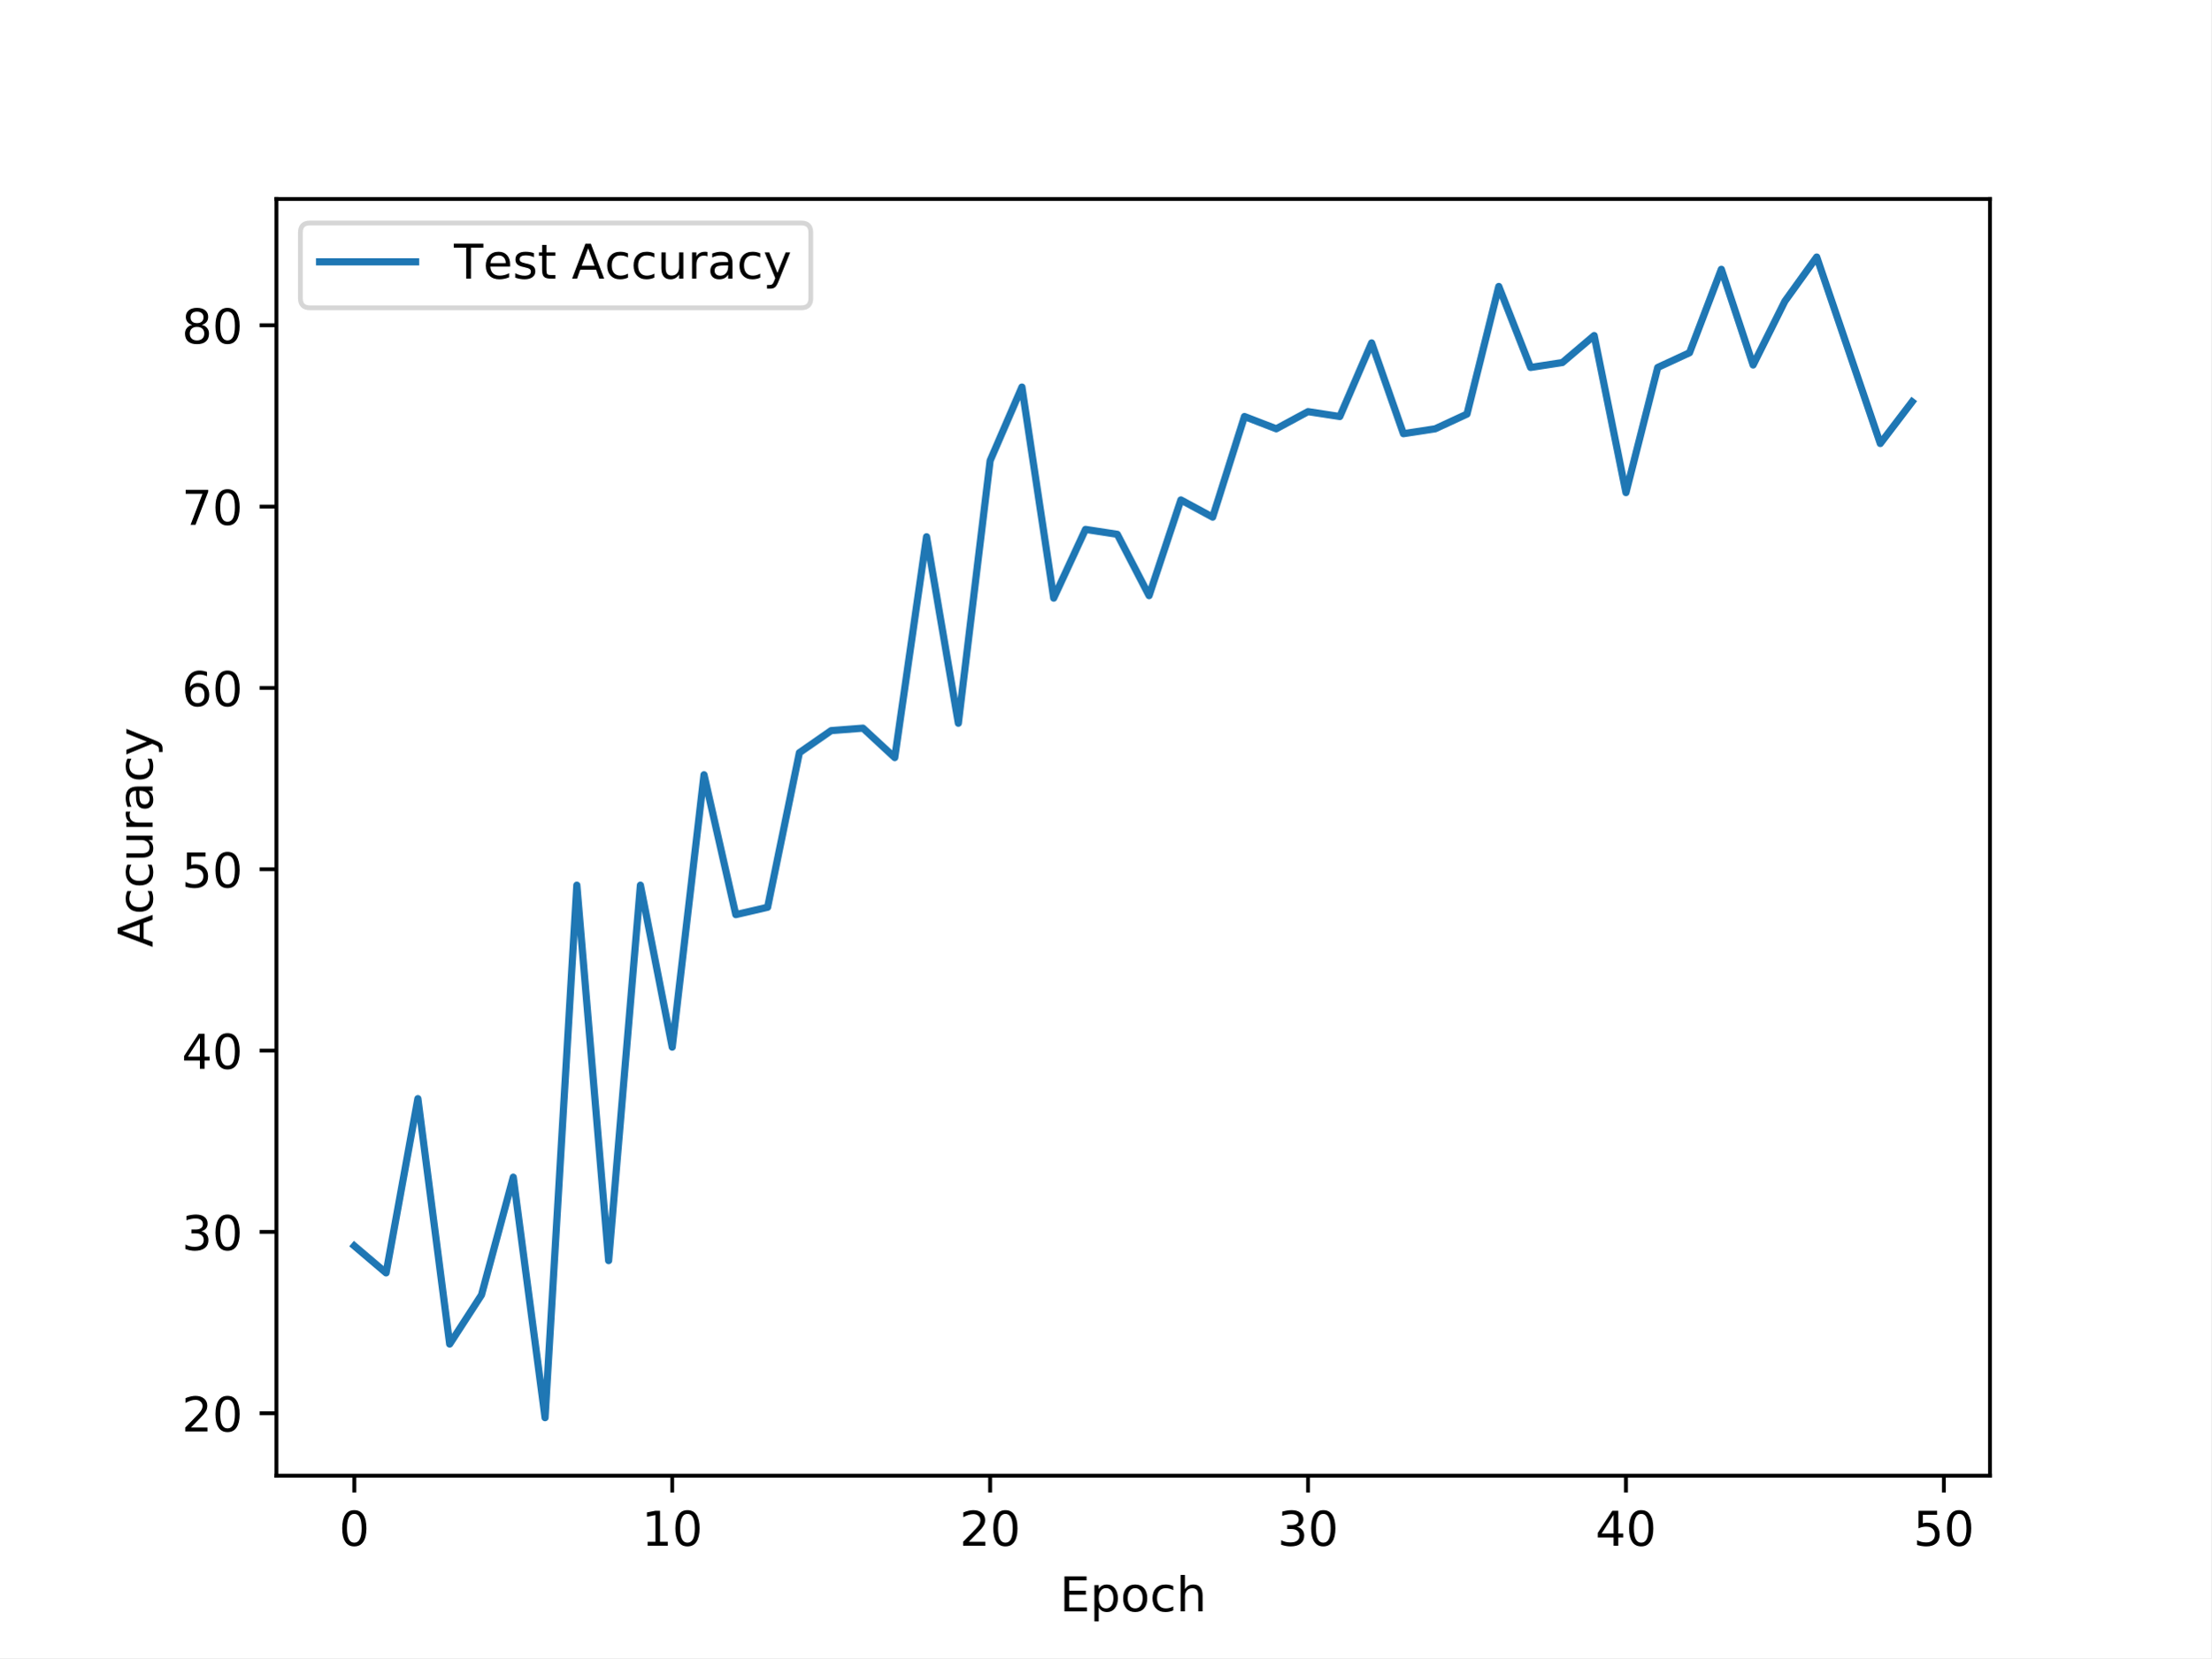
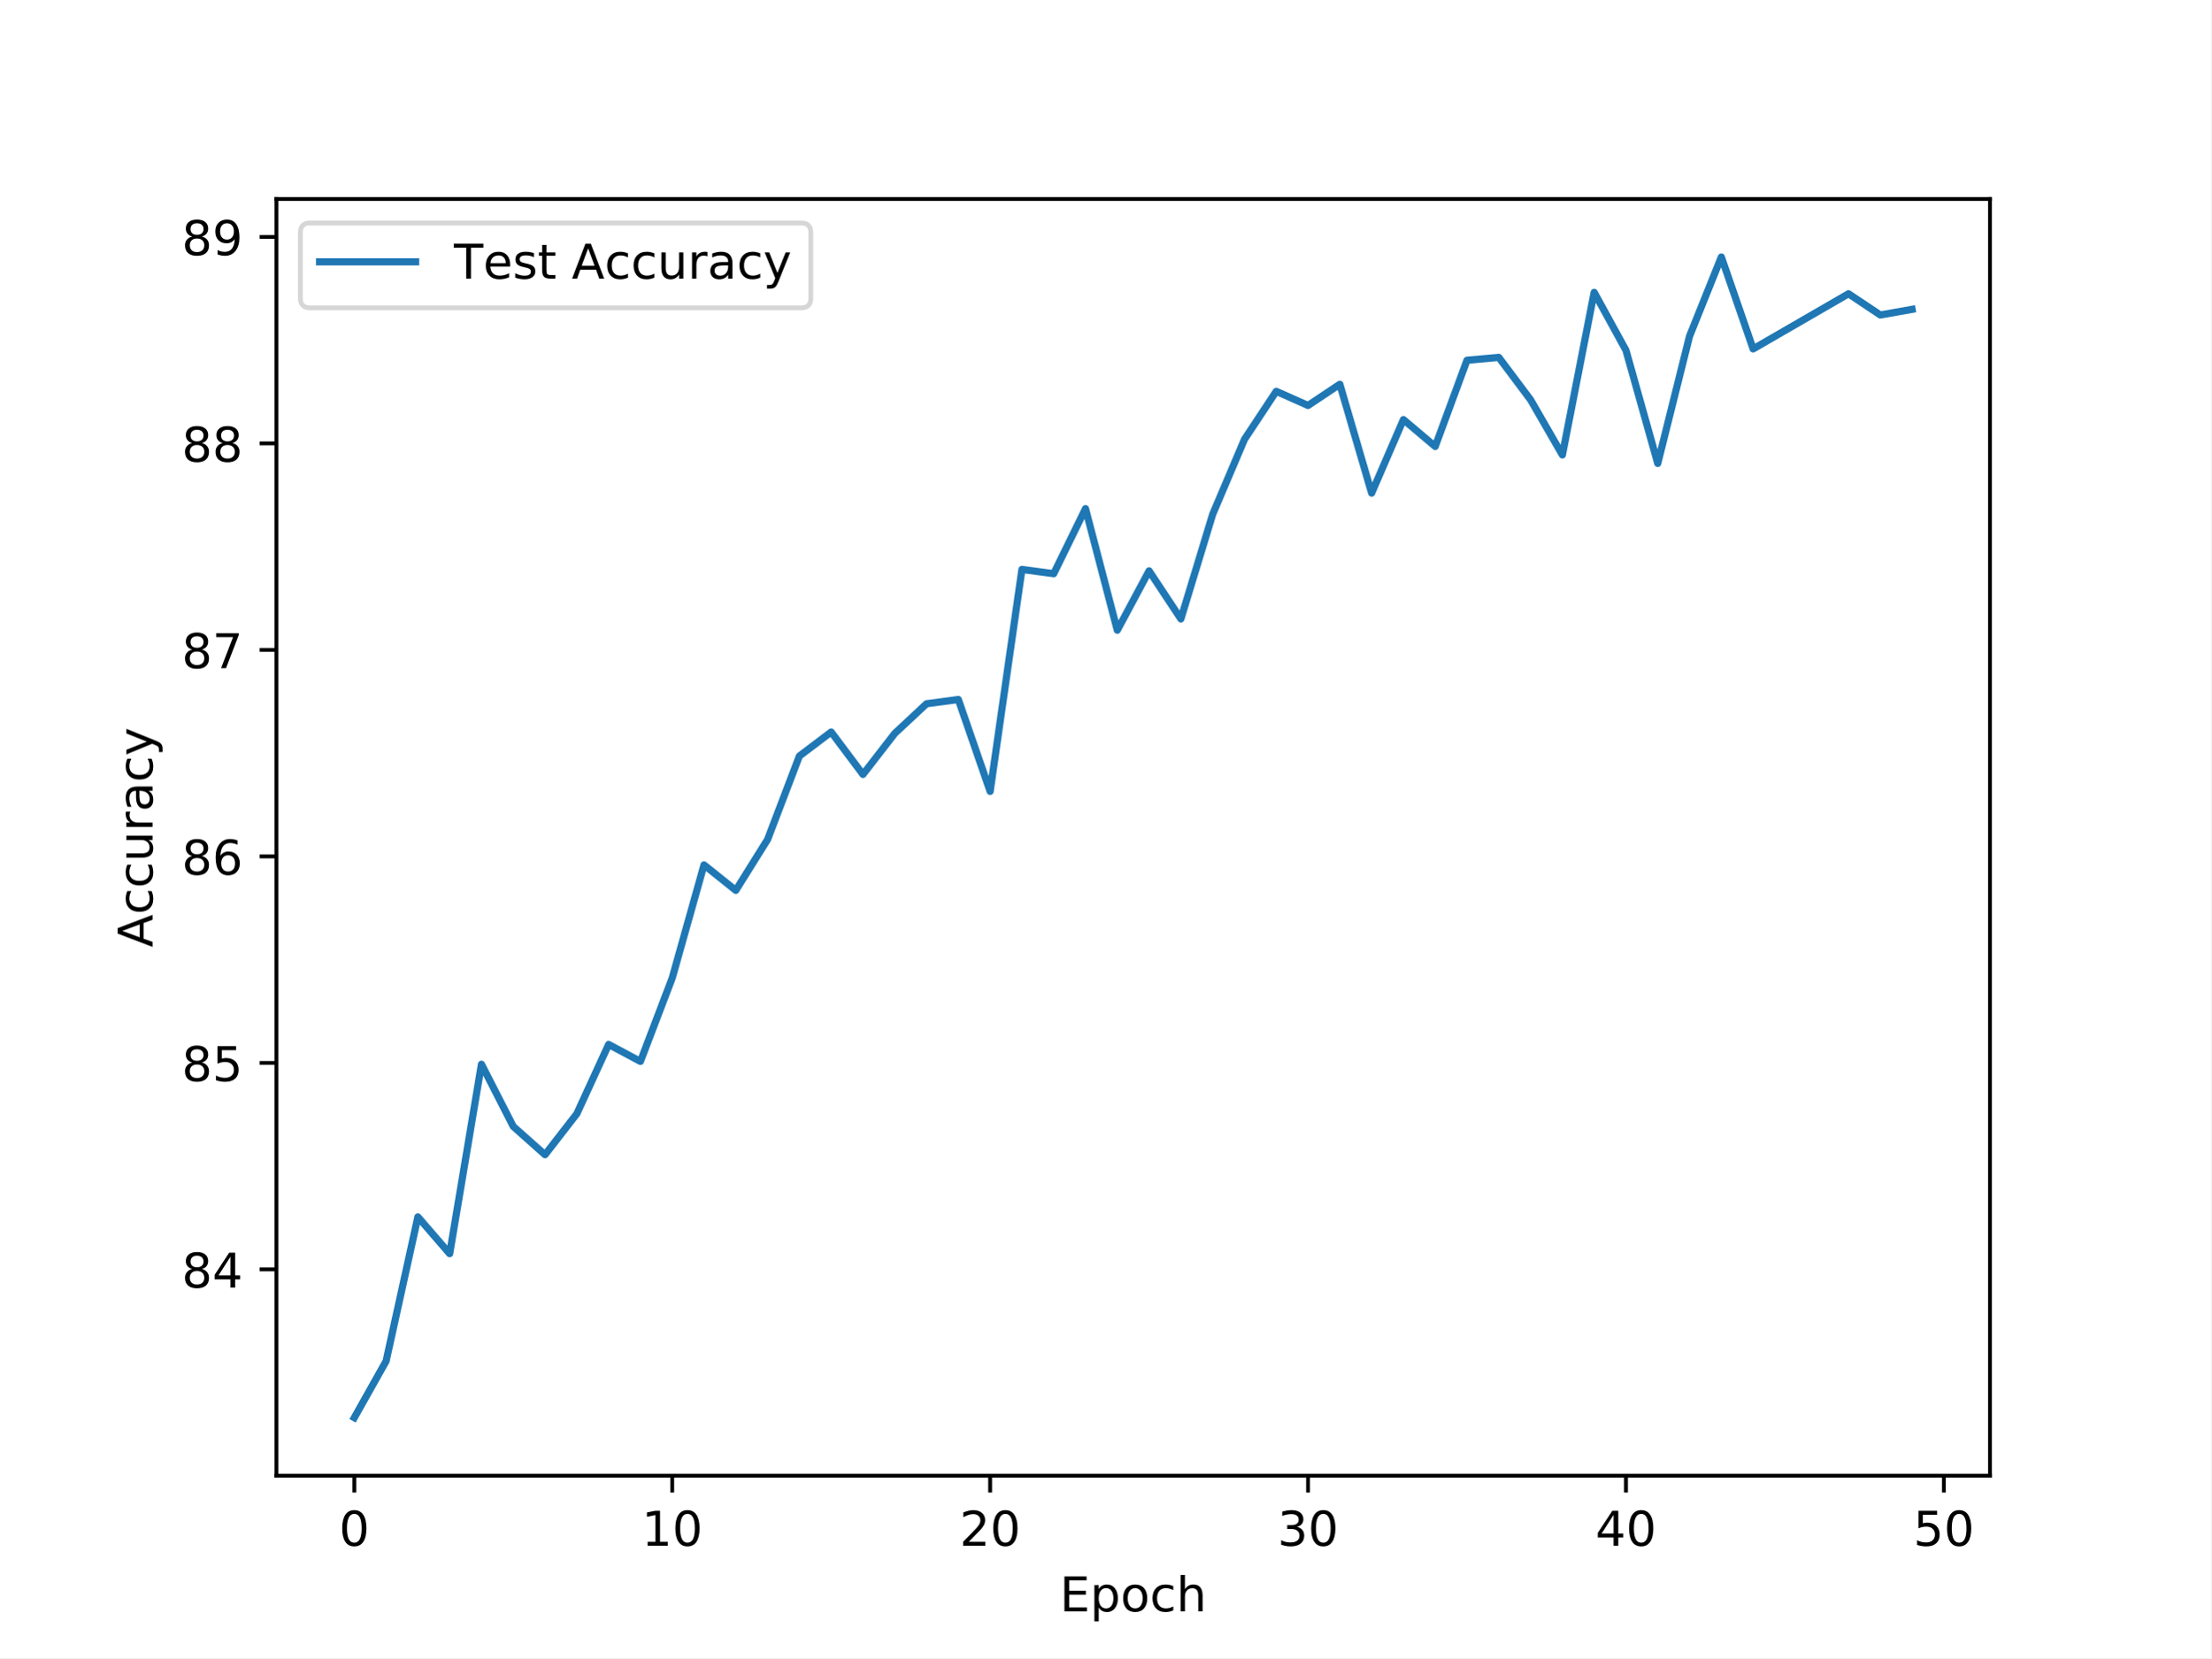
<svg xmlns="http://www.w3.org/2000/svg" xmlns:xlink="http://www.w3.org/1999/xlink" height="345.6pt" version="1.1" viewBox="0 0 460.8 345.6" width="460.8pt">
  <defs>
    <style type="text/css">
*{stroke-linecap:butt;stroke-linejoin:round;}
  </style>
  </defs>
  <g id="figure_1">
    <g id="patch_1">
      <path d="M 0 345.6  L 460.8 345.6  L 460.8 0  L 0 0  z " style="fill:#ffffff;" />
    </g>
    <g id="axes_1">
      <g id="patch_2">
        <path d="M 57.6 307.584  L 414.72 307.584  L 414.72 41.472  L 57.6 41.472  z " style="fill:#ffffff;" />
      </g>
      <g id="matplotlib.axis_1">
        <g id="xtick_1">
          <g id="line2d_1">
            <defs>
-               <path d="M 0 0  L 0 3.5  " id="ma1ffab2759" style="stroke:#000000;stroke-width:0.8;" />
-             </defs>
-             <g>
-               <use style="stroke:#000000;stroke-width:0.8;" x="73.833" xlink:href="#ma1ffab2759" y="307.584" />
+               <path d="M 0 0  L 0 3.5  " id="mb6ddabdad6" style="stroke:#000000;stroke-width:0.8;" />
+             </defs>
+             <g>
+               <use style="stroke:#000000;stroke-width:0.8;" x="73.833" xlink:href="#mb6ddabdad6" y="307.584" />
            </g>
          </g>
          <g id="text_1">
            <defs>
              <path d="M 31.781 66.406  Q 24.172 66.406 20.328 58.906  Q 16.5 51.422 16.5 36.375  Q 16.5 21.391 20.328 13.891  Q 24.172 6.391 31.781 6.391  Q 39.453 6.391 43.281 13.891  Q 47.125 21.391 47.125 36.375  Q 47.125 51.422 43.281 58.906  Q 39.453 66.406 31.781 66.406  z M 31.781 74.219  Q 44.047 74.219 50.516 64.516  Q 56.984 54.828 56.984 36.375  Q 56.984 17.969 50.516 8.266  Q 44.047 -1.422 31.781 -1.422  Q 19.531 -1.422 13.062 8.266  Q 6.594 17.969 6.594 36.375  Q 6.594 54.828 13.062 64.516  Q 19.531 74.219 31.781 74.219  z " id="DejaVuSans-48" />
            </defs>
            <g transform="translate(70.65148 322.1824)scale(0.1 -0.1)">
              <use xlink:href="#DejaVuSans-48" />
            </g>
          </g>
        </g>
        <g id="xtick_2">
          <g id="line2d_2">
            <g>
-               <use style="stroke:#000000;stroke-width:0.8;" x="140.089" xlink:href="#ma1ffab2759" y="307.584" />
+               <use style="stroke:#000000;stroke-width:0.8;" x="140.089" xlink:href="#mb6ddabdad6" y="307.584" />
            </g>
          </g>
          <g id="text_2">
            <defs>
              <path d="M 12.406 8.297  L 28.516 8.297  L 28.516 63.922  L 10.984 60.406  L 10.984 69.391  L 28.422 72.906  L 38.281 72.906  L 38.281 8.297  L 54.391 8.297  L 54.391 0  L 12.406 0  z " id="DejaVuSans-49" />
            </defs>
            <g transform="translate(133.7263 322.1824)scale(0.1 -0.1)">
              <use xlink:href="#DejaVuSans-49" />
              <use x="63.623" xlink:href="#DejaVuSans-48" />
            </g>
          </g>
        </g>
        <g id="xtick_3">
          <g id="line2d_3">
            <g>
-               <use style="stroke:#000000;stroke-width:0.8;" x="206.345" xlink:href="#ma1ffab2759" y="307.584" />
+               <use style="stroke:#000000;stroke-width:0.8;" x="206.345" xlink:href="#mb6ddabdad6" y="307.584" />
            </g>
          </g>
          <g id="text_3">
            <defs>
              <path d="M 19.188 8.297  L 53.609 8.297  L 53.609 0  L 7.328 0  L 7.328 8.297  Q 12.938 14.109 22.625 23.891  Q 32.328 33.688 34.812 36.531  Q 39.547 41.844 41.422 45.531  Q 43.312 49.219 43.312 52.781  Q 43.312 58.594 39.234 62.25  Q 35.156 65.922 28.609 65.922  Q 23.969 65.922 18.812 64.312  Q 13.672 62.703 7.812 59.422  L 7.812 69.391  Q 13.766 71.781 18.938 73  Q 24.125 74.219 28.422 74.219  Q 39.75 74.219 46.484 68.547  Q 53.219 62.891 53.219 53.422  Q 53.219 48.922 51.531 44.891  Q 49.859 40.875 45.406 35.406  Q 44.188 33.984 37.641 27.219  Q 31.109 20.453 19.188 8.297  z " id="DejaVuSans-50" />
            </defs>
            <g transform="translate(199.9823 322.1824)scale(0.1 -0.1)">
              <use xlink:href="#DejaVuSans-50" />
              <use x="63.623" xlink:href="#DejaVuSans-48" />
            </g>
          </g>
        </g>
        <g id="xtick_4">
          <g id="line2d_4">
            <g>
-               <use style="stroke:#000000;stroke-width:0.8;" x="272.601" xlink:href="#ma1ffab2759" y="307.584" />
+               <use style="stroke:#000000;stroke-width:0.8;" x="272.601" xlink:href="#mb6ddabdad6" y="307.584" />
            </g>
          </g>
          <g id="text_4">
            <defs>
              <path d="M 40.578 39.312  Q 47.656 37.797 51.625 33  Q 55.609 28.219 55.609 21.188  Q 55.609 10.406 48.188 4.484  Q 40.766 -1.422 27.094 -1.422  Q 22.516 -1.422 17.656 -0.516  Q 12.797 0.391 7.625 2.203  L 7.625 11.719  Q 11.719 9.328 16.594 8.109  Q 21.484 6.891 26.812 6.891  Q 36.078 6.891 40.938 10.547  Q 45.797 14.203 45.797 21.188  Q 45.797 27.641 41.281 31.266  Q 36.766 34.906 28.719 34.906  L 20.219 34.906  L 20.219 43.016  L 29.109 43.016  Q 36.375 43.016 40.234 45.922  Q 44.094 48.828 44.094 54.297  Q 44.094 59.906 40.109 62.906  Q 36.141 65.922 28.719 65.922  Q 24.656 65.922 20.016 65.031  Q 15.375 64.156 9.812 62.312  L 9.812 71.094  Q 15.438 72.656 20.344 73.438  Q 25.25 74.219 29.594 74.219  Q 40.828 74.219 47.359 69.109  Q 53.906 64.016 53.906 55.328  Q 53.906 49.266 50.438 45.094  Q 46.969 40.922 40.578 39.312  z " id="DejaVuSans-51" />
            </defs>
            <g transform="translate(266.2383 322.1824)scale(0.1 -0.1)">
              <use xlink:href="#DejaVuSans-51" />
              <use x="63.623" xlink:href="#DejaVuSans-48" />
            </g>
          </g>
        </g>
        <g id="xtick_5">
          <g id="line2d_5">
            <g>
-               <use style="stroke:#000000;stroke-width:0.8;" x="338.857" xlink:href="#ma1ffab2759" y="307.584" />
+               <use style="stroke:#000000;stroke-width:0.8;" x="338.857" xlink:href="#mb6ddabdad6" y="307.584" />
            </g>
          </g>
          <g id="text_5">
            <defs>
              <path d="M 37.797 64.312  L 12.891 25.391  L 37.797 25.391  z M 35.203 72.906  L 47.609 72.906  L 47.609 25.391  L 58.016 25.391  L 58.016 17.188  L 47.609 17.188  L 47.609 0  L 37.797 0  L 37.797 17.188  L 4.891 17.188  L 4.891 26.703  z " id="DejaVuSans-52" />
            </defs>
            <g transform="translate(332.4943 322.1824)scale(0.1 -0.1)">
              <use xlink:href="#DejaVuSans-52" />
              <use x="63.623" xlink:href="#DejaVuSans-48" />
            </g>
          </g>
        </g>
        <g id="xtick_6">
          <g id="line2d_6">
            <g>
-               <use style="stroke:#000000;stroke-width:0.8;" x="405.113" xlink:href="#ma1ffab2759" y="307.584" />
+               <use style="stroke:#000000;stroke-width:0.8;" x="405.113" xlink:href="#mb6ddabdad6" y="307.584" />
            </g>
          </g>
          <g id="text_6">
            <defs>
              <path d="M 10.797 72.906  L 49.516 72.906  L 49.516 64.594  L 19.828 64.594  L 19.828 46.734  Q 21.969 47.469 24.109 47.828  Q 26.266 48.188 28.422 48.188  Q 40.625 48.188 47.75 41.5  Q 54.891 34.812 54.891 23.391  Q 54.891 11.625 47.562 5.094  Q 40.234 -1.422 26.906 -1.422  Q 22.312 -1.422 17.547 -0.641  Q 12.797 0.141 7.719 1.703  L 7.719 11.625  Q 12.109 9.234 16.797 8.062  Q 21.484 6.891 26.703 6.891  Q 35.156 6.891 40.078 11.328  Q 45.016 15.766 45.016 23.391  Q 45.016 31 40.078 35.438  Q 35.156 39.891 26.703 39.891  Q 22.75 39.891 18.812 39.016  Q 14.891 38.141 10.797 36.281  z " id="DejaVuSans-53" />
            </defs>
            <g transform="translate(398.7504 322.1824)scale(0.1 -0.1)">
              <use xlink:href="#DejaVuSans-53" />
              <use x="63.623" xlink:href="#DejaVuSans-48" />
            </g>
          </g>
        </g>
        <g id="text_7">
          <defs>
            <path d="M 9.812 72.906  L 55.906 72.906  L 55.906 64.594  L 19.672 64.594  L 19.672 43.016  L 54.391 43.016  L 54.391 34.719  L 19.672 34.719  L 19.672 8.297  L 56.781 8.297  L 56.781 0  L 9.812 0  z " id="DejaVuSans-69" />
            <path d="M 18.109 8.203  L 18.109 -20.797  L 9.078 -20.797  L 9.078 54.688  L 18.109 54.688  L 18.109 46.391  Q 20.953 51.266 25.266 53.625  Q 29.594 56 35.594 56  Q 45.562 56 51.781 48.094  Q 58.016 40.188 58.016 27.297  Q 58.016 14.406 51.781 6.484  Q 45.562 -1.422 35.594 -1.422  Q 29.594 -1.422 25.266 0.953  Q 20.953 3.328 18.109 8.203  z M 48.688 27.297  Q 48.688 37.203 44.609 42.844  Q 40.531 48.484 33.406 48.484  Q 26.266 48.484 22.188 42.844  Q 18.109 37.203 18.109 27.297  Q 18.109 17.391 22.188 11.75  Q 26.266 6.109 33.406 6.109  Q 40.531 6.109 44.609 11.75  Q 48.688 17.391 48.688 27.297  z " id="DejaVuSans-112" />
            <path d="M 30.609 48.391  Q 23.391 48.391 19.188 42.75  Q 14.984 37.109 14.984 27.297  Q 14.984 17.484 19.156 11.844  Q 23.344 6.203 30.609 6.203  Q 37.797 6.203 41.984 11.859  Q 46.188 17.531 46.188 27.297  Q 46.188 37.016 41.984 42.703  Q 37.797 48.391 30.609 48.391  z M 30.609 56  Q 42.328 56 49.016 48.375  Q 55.719 40.766 55.719 27.297  Q 55.719 13.875 49.016 6.219  Q 42.328 -1.422 30.609 -1.422  Q 18.844 -1.422 12.172 6.219  Q 5.516 13.875 5.516 27.297  Q 5.516 40.766 12.172 48.375  Q 18.844 56 30.609 56  z " id="DejaVuSans-111" />
            <path d="M 48.781 52.594  L 48.781 44.188  Q 44.969 46.297 41.141 47.344  Q 37.312 48.391 33.406 48.391  Q 24.656 48.391 19.812 42.844  Q 14.984 37.312 14.984 27.297  Q 14.984 17.281 19.812 11.734  Q 24.656 6.203 33.406 6.203  Q 37.312 6.203 41.141 7.25  Q 44.969 8.297 48.781 10.406  L 48.781 2.094  Q 45.016 0.344 40.984 -0.531  Q 36.969 -1.422 32.422 -1.422  Q 20.062 -1.422 12.781 6.344  Q 5.516 14.109 5.516 27.297  Q 5.516 40.672 12.859 48.328  Q 20.219 56 33.016 56  Q 37.156 56 41.109 55.141  Q 45.062 54.297 48.781 52.594  z " id="DejaVuSans-99" />
            <path d="M 54.891 33.016  L 54.891 0  L 45.906 0  L 45.906 32.719  Q 45.906 40.484 42.875 44.328  Q 39.844 48.188 33.797 48.188  Q 26.516 48.188 22.312 43.547  Q 18.109 38.922 18.109 30.906  L 18.109 0  L 9.078 0  L 9.078 75.984  L 18.109 75.984  L 18.109 46.188  Q 21.344 51.125 25.703 53.562  Q 30.078 56 35.797 56  Q 45.219 56 50.047 50.172  Q 54.891 44.344 54.891 33.016  z " id="DejaVuSans-104" />
          </defs>
          <g transform="translate(220.8491 335.8606)scale(0.1 -0.1)">
            <use xlink:href="#DejaVuSans-69" />
            <use x="63.184" xlink:href="#DejaVuSans-112" />
            <use x="126.66" xlink:href="#DejaVuSans-111" />
            <use x="187.842" xlink:href="#DejaVuSans-99" />
            <use x="242.822" xlink:href="#DejaVuSans-104" />
          </g>
        </g>
      </g>
      <g id="matplotlib.axis_2">
        <g id="ytick_1">
          <g id="line2d_7">
            <defs>
-               <path d="M 0 0  L -3.5 0  " id="m44a4e3cbdd" style="stroke:#000000;stroke-width:0.8;" />
-             </defs>
-             <g>
-               <use style="stroke:#000000;stroke-width:0.8;" x="57.6" xlink:href="#m44a4e3cbdd" y="294.567" />
+               <path d="M 0 0  L -3.5 0  " id="mbb7ac053da" style="stroke:#000000;stroke-width:0.8;" />
+             </defs>
+             <g>
+               <use style="stroke:#000000;stroke-width:0.8;" x="57.6" xlink:href="#mbb7ac053da" y="264.584" />
            </g>
          </g>
          <g id="text_8">
-             <g transform="translate(37.875 298.3666)scale(0.1 -0.1)">
-               <use xlink:href="#DejaVuSans-50" />
-               <use x="63.623" xlink:href="#DejaVuSans-48" />
+             <defs>
+               <path d="M 31.781 34.625  Q 24.75 34.625 20.719 30.859  Q 16.703 27.094 16.703 20.516  Q 16.703 13.922 20.719 10.156  Q 24.75 6.391 31.781 6.391  Q 38.812 6.391 42.859 10.172  Q 46.922 13.969 46.922 20.516  Q 46.922 27.094 42.891 30.859  Q 38.875 34.625 31.781 34.625  z M 21.922 38.812  Q 15.578 40.375 12.031 44.719  Q 8.5 49.078 8.5 55.328  Q 8.5 64.062 14.719 69.141  Q 20.953 74.219 31.781 74.219  Q 42.672 74.219 48.875 69.141  Q 55.078 64.062 55.078 55.328  Q 55.078 49.078 51.531 44.719  Q 48 40.375 41.703 38.812  Q 48.828 37.156 52.797 32.312  Q 56.781 27.484 56.781 20.516  Q 56.781 9.906 50.312 4.234  Q 43.844 -1.422 31.781 -1.422  Q 19.734 -1.422 13.25 4.234  Q 6.781 9.906 6.781 20.516  Q 6.781 27.484 10.781 32.312  Q 14.797 37.156 21.922 38.812  z M 18.312 54.391  Q 18.312 48.734 21.844 45.562  Q 25.391 42.391 31.781 42.391  Q 38.141 42.391 41.719 45.562  Q 45.312 48.734 45.312 54.391  Q 45.312 60.062 41.719 63.234  Q 38.141 66.406 31.781 66.406  Q 25.391 66.406 21.844 63.234  Q 18.312 60.062 18.312 54.391  z " id="DejaVuSans-56" />
+             </defs>
+             <g transform="translate(37.875 268.3827)scale(0.1 -0.1)">
+               <use xlink:href="#DejaVuSans-56" />
+               <use x="63.623" xlink:href="#DejaVuSans-52" />
            </g>
          </g>
        </g>
        <g id="ytick_2">
          <g id="line2d_8">
            <g>
-               <use style="stroke:#000000;stroke-width:0.8;" x="57.6" xlink:href="#m44a4e3cbdd" y="256.771" />
+               <use style="stroke:#000000;stroke-width:0.8;" x="57.6" xlink:href="#mbb7ac053da" y="221.542" />
            </g>
          </g>
          <g id="text_9">
-             <g transform="translate(37.875 260.5698)scale(0.1 -0.1)">
-               <use xlink:href="#DejaVuSans-51" />
-               <use x="63.623" xlink:href="#DejaVuSans-48" />
+             <g transform="translate(37.875 225.341)scale(0.1 -0.1)">
+               <use xlink:href="#DejaVuSans-56" />
+               <use x="63.623" xlink:href="#DejaVuSans-53" />
            </g>
          </g>
        </g>
        <g id="ytick_3">
          <g id="line2d_9">
            <g>
-               <use style="stroke:#000000;stroke-width:0.8;" x="57.6" xlink:href="#m44a4e3cbdd" y="218.974" />
+               <use style="stroke:#000000;stroke-width:0.8;" x="57.6" xlink:href="#mbb7ac053da" y="178.5" />
            </g>
          </g>
          <g id="text_10">
-             <g transform="translate(37.875 222.773)scale(0.1 -0.1)">
-               <use xlink:href="#DejaVuSans-52" />
-               <use x="63.623" xlink:href="#DejaVuSans-48" />
+             <defs>
+               <path d="M 33.016 40.375  Q 26.375 40.375 22.484 35.828  Q 18.609 31.297 18.609 23.391  Q 18.609 15.531 22.484 10.953  Q 26.375 6.391 33.016 6.391  Q 39.656 6.391 43.531 10.953  Q 47.406 15.531 47.406 23.391  Q 47.406 31.297 43.531 35.828  Q 39.656 40.375 33.016 40.375  z M 52.594 71.297  L 52.594 62.312  Q 48.875 64.062 45.094 64.984  Q 41.312 65.922 37.594 65.922  Q 27.828 65.922 22.672 59.328  Q 17.531 52.734 16.797 39.406  Q 19.672 43.656 24.016 45.922  Q 28.375 48.188 33.594 48.188  Q 44.578 48.188 50.953 41.516  Q 57.328 34.859 57.328 23.391  Q 57.328 12.156 50.688 5.359  Q 44.047 -1.422 33.016 -1.422  Q 20.359 -1.422 13.672 8.266  Q 6.984 17.969 6.984 36.375  Q 6.984 53.656 15.188 63.938  Q 23.391 74.219 37.203 74.219  Q 40.922 74.219 44.703 73.484  Q 48.484 72.75 52.594 71.297  z " id="DejaVuSans-54" />
+             </defs>
+             <g transform="translate(37.875 182.2993)scale(0.1 -0.1)">
+               <use xlink:href="#DejaVuSans-56" />
+               <use x="63.623" xlink:href="#DejaVuSans-54" />
            </g>
          </g>
        </g>
        <g id="ytick_4">
          <g id="line2d_10">
            <g>
-               <use style="stroke:#000000;stroke-width:0.8;" x="57.6" xlink:href="#m44a4e3cbdd" y="181.177" />
+               <use style="stroke:#000000;stroke-width:0.8;" x="57.6" xlink:href="#mbb7ac053da" y="135.458" />
            </g>
          </g>
          <g id="text_11">
-             <g transform="translate(37.875 184.9762)scale(0.1 -0.1)">
-               <use xlink:href="#DejaVuSans-53" />
-               <use x="63.623" xlink:href="#DejaVuSans-48" />
+             <defs>
+               <path d="M 8.203 72.906  L 55.078 72.906  L 55.078 68.703  L 28.609 0  L 18.312 0  L 43.219 64.594  L 8.203 64.594  z " id="DejaVuSans-55" />
+             </defs>
+             <g transform="translate(37.875 139.2576)scale(0.1 -0.1)">
+               <use xlink:href="#DejaVuSans-56" />
+               <use x="63.623" xlink:href="#DejaVuSans-55" />
            </g>
          </g>
        </g>
        <g id="ytick_5">
          <g id="line2d_11">
            <g>
-               <use style="stroke:#000000;stroke-width:0.8;" x="57.6" xlink:href="#m44a4e3cbdd" y="143.38" />
+               <use style="stroke:#000000;stroke-width:0.8;" x="57.6" xlink:href="#mbb7ac053da" y="92.417" />
            </g>
          </g>
          <g id="text_12">
-             <defs>
-               <path d="M 33.016 40.375  Q 26.375 40.375 22.484 35.828  Q 18.609 31.297 18.609 23.391  Q 18.609 15.531 22.484 10.953  Q 26.375 6.391 33.016 6.391  Q 39.656 6.391 43.531 10.953  Q 47.406 15.531 47.406 23.391  Q 47.406 31.297 43.531 35.828  Q 39.656 40.375 33.016 40.375  z M 52.594 71.297  L 52.594 62.312  Q 48.875 64.062 45.094 64.984  Q 41.312 65.922 37.594 65.922  Q 27.828 65.922 22.672 59.328  Q 17.531 52.734 16.797 39.406  Q 19.672 43.656 24.016 45.922  Q 28.375 48.188 33.594 48.188  Q 44.578 48.188 50.953 41.516  Q 57.328 34.859 57.328 23.391  Q 57.328 12.156 50.688 5.359  Q 44.047 -1.422 33.016 -1.422  Q 20.359 -1.422 13.672 8.266  Q 6.984 17.969 6.984 36.375  Q 6.984 53.656 15.188 63.938  Q 23.391 74.219 37.203 74.219  Q 40.922 74.219 44.703 73.484  Q 48.484 72.75 52.594 71.297  z " id="DejaVuSans-54" />
-             </defs>
-             <g transform="translate(37.875 147.1794)scale(0.1 -0.1)">
-               <use xlink:href="#DejaVuSans-54" />
-               <use x="63.623" xlink:href="#DejaVuSans-48" />
+             <g transform="translate(37.875 96.21586)scale(0.1 -0.1)">
+               <use xlink:href="#DejaVuSans-56" />
+               <use x="63.623" xlink:href="#DejaVuSans-56" />
            </g>
          </g>
        </g>
        <g id="ytick_6">
          <g id="line2d_12">
            <g>
-               <use style="stroke:#000000;stroke-width:0.8;" x="57.6" xlink:href="#m44a4e3cbdd" y="105.583" />
+               <use style="stroke:#000000;stroke-width:0.8;" x="57.6" xlink:href="#mbb7ac053da" y="49.375" />
            </g>
          </g>
          <g id="text_13">
            <defs>
-               <path d="M 8.203 72.906  L 55.078 72.906  L 55.078 68.703  L 28.609 0  L 18.312 0  L 43.219 64.594  L 8.203 64.594  z " id="DejaVuSans-55" />
-             </defs>
-             <g transform="translate(37.875 109.3826)scale(0.1 -0.1)">
-               <use xlink:href="#DejaVuSans-55" />
-               <use x="63.623" xlink:href="#DejaVuSans-48" />
-             </g>
-           </g>
-         </g>
-         <g id="ytick_7">
-           <g id="line2d_13">
-             <g>
-               <use style="stroke:#000000;stroke-width:0.8;" x="57.6" xlink:href="#m44a4e3cbdd" y="67.787" />
-             </g>
-           </g>
-           <g id="text_14">
-             <defs>
-               <path d="M 31.781 34.625  Q 24.75 34.625 20.719 30.859  Q 16.703 27.094 16.703 20.516  Q 16.703 13.922 20.719 10.156  Q 24.75 6.391 31.781 6.391  Q 38.812 6.391 42.859 10.172  Q 46.922 13.969 46.922 20.516  Q 46.922 27.094 42.891 30.859  Q 38.875 34.625 31.781 34.625  z M 21.922 38.812  Q 15.578 40.375 12.031 44.719  Q 8.5 49.078 8.5 55.328  Q 8.5 64.062 14.719 69.141  Q 20.953 74.219 31.781 74.219  Q 42.672 74.219 48.875 69.141  Q 55.078 64.062 55.078 55.328  Q 55.078 49.078 51.531 44.719  Q 48 40.375 41.703 38.812  Q 48.828 37.156 52.797 32.312  Q 56.781 27.484 56.781 20.516  Q 56.781 9.906 50.312 4.234  Q 43.844 -1.422 31.781 -1.422  Q 19.734 -1.422 13.25 4.234  Q 6.781 9.906 6.781 20.516  Q 6.781 27.484 10.781 32.312  Q 14.797 37.156 21.922 38.812  z M 18.312 54.391  Q 18.312 48.734 21.844 45.562  Q 25.391 42.391 31.781 42.391  Q 38.141 42.391 41.719 45.562  Q 45.312 48.734 45.312 54.391  Q 45.312 60.062 41.719 63.234  Q 38.141 66.406 31.781 66.406  Q 25.391 66.406 21.844 63.234  Q 18.312 60.062 18.312 54.391  z " id="DejaVuSans-56" />
-             </defs>
-             <g transform="translate(37.875 71.58577)scale(0.1 -0.1)">
-               <use xlink:href="#DejaVuSans-56" />
-               <use x="63.623" xlink:href="#DejaVuSans-48" />
-             </g>
-           </g>
-         </g>
-         <g id="text_15">
+               <path d="M 10.984 1.516  L 10.984 10.5  Q 14.703 8.734 18.5 7.812  Q 22.312 6.891 25.984 6.891  Q 35.75 6.891 40.891 13.453  Q 46.047 20.016 46.781 33.406  Q 43.953 29.203 39.594 26.953  Q 35.25 24.703 29.984 24.703  Q 19.047 24.703 12.672 31.312  Q 6.297 37.938 6.297 49.422  Q 6.297 60.641 12.938 67.422  Q 19.578 74.219 30.609 74.219  Q 43.266 74.219 49.922 64.516  Q 56.594 54.828 56.594 36.375  Q 56.594 19.141 48.406 8.859  Q 40.234 -1.422 26.422 -1.422  Q 22.703 -1.422 18.891 -0.688  Q 15.094 0.047 10.984 1.516  z M 30.609 32.422  Q 37.25 32.422 41.125 36.953  Q 45.016 41.5 45.016 49.422  Q 45.016 57.281 41.125 61.844  Q 37.25 66.406 30.609 66.406  Q 23.969 66.406 20.094 61.844  Q 16.219 57.281 16.219 49.422  Q 16.219 41.5 20.094 36.953  Q 23.969 32.422 30.609 32.422  z " id="DejaVuSans-57" />
+             </defs>
+             <g transform="translate(37.875 53.17413)scale(0.1 -0.1)">
+               <use xlink:href="#DejaVuSans-56" />
+               <use x="63.623" xlink:href="#DejaVuSans-57" />
+             </g>
+           </g>
+         </g>
+         <g id="text_14">
          <defs>
            <path d="M 34.188 63.188  L 20.797 26.906  L 47.609 26.906  z M 28.609 72.906  L 39.797 72.906  L 67.578 0  L 57.328 0  L 50.688 18.703  L 17.828 18.703  L 11.188 0  L 0.781 0  z " id="DejaVuSans-65" />
            <path d="M 8.5 21.578  L 8.5 54.688  L 17.484 54.688  L 17.484 21.922  Q 17.484 14.156 20.5 10.266  Q 23.531 6.391 29.594 6.391  Q 36.859 6.391 41.078 11.031  Q 45.312 15.672 45.312 23.688  L 45.312 54.688  L 54.297 54.688  L 54.297 0  L 45.312 0  L 45.312 8.406  Q 42.047 3.422 37.719 1  Q 33.406 -1.422 27.688 -1.422  Q 18.266 -1.422 13.375 4.438  Q 8.5 10.297 8.5 21.578  z M 31.109 56  z " id="DejaVuSans-117" />
            <path d="M 41.109 46.297  Q 39.594 47.172 37.812 47.578  Q 36.031 48 33.891 48  Q 26.266 48 22.188 43.047  Q 18.109 38.094 18.109 28.812  L 18.109 0  L 9.078 0  L 9.078 54.688  L 18.109 54.688  L 18.109 46.188  Q 20.953 51.172 25.484 53.578  Q 30.031 56 36.531 56  Q 37.453 56 38.578 55.875  Q 39.703 55.766 41.062 55.516  z " id="DejaVuSans-114" />
            <path d="M 34.281 27.484  Q 23.391 27.484 19.188 25  Q 14.984 22.516 14.984 16.5  Q 14.984 11.719 18.141 8.906  Q 21.297 6.109 26.703 6.109  Q 34.188 6.109 38.703 11.406  Q 43.219 16.703 43.219 25.484  L 43.219 27.484  z M 52.203 31.203  L 52.203 0  L 43.219 0  L 43.219 8.297  Q 40.141 3.328 35.547 0.953  Q 30.953 -1.422 24.312 -1.422  Q 15.922 -1.422 10.953 3.297  Q 6 8.016 6 15.922  Q 6 25.141 12.172 29.828  Q 18.359 34.516 30.609 34.516  L 43.219 34.516  L 43.219 35.406  Q 43.219 41.609 39.141 45  Q 35.062 48.391 27.688 48.391  Q 23 48.391 18.547 47.266  Q 14.109 46.141 10.016 43.891  L 10.016 52.203  Q 14.938 54.109 19.578 55.047  Q 24.219 56 28.609 56  Q 40.484 56 46.344 49.844  Q 52.203 43.703 52.203 31.203  z " id="DejaVuSans-97" />
            <path d="M 32.172 -5.078  Q 28.375 -14.844 24.75 -17.812  Q 21.141 -20.797 15.094 -20.797  L 7.906 -20.797  L 7.906 -13.281  L 13.188 -13.281  Q 16.891 -13.281 18.938 -11.516  Q 21 -9.766 23.484 -3.219  L 25.094 0.875  L 2.984 54.688  L 12.5 54.688  L 29.594 11.922  L 46.688 54.688  L 56.203 54.688  z " id="DejaVuSans-121" />
          </defs>
          <g transform="translate(31.79531 197.4428)rotate(-90)scale(0.1 -0.1)">
            <use xlink:href="#DejaVuSans-65" />
            <use x="68.393" xlink:href="#DejaVuSans-99" />
            <use x="123.373" xlink:href="#DejaVuSans-99" />
            <use x="178.354" xlink:href="#DejaVuSans-117" />
            <use x="241.732" xlink:href="#DejaVuSans-114" />
            <use x="282.846" xlink:href="#DejaVuSans-97" />
            <use x="344.125" xlink:href="#DejaVuSans-99" />
            <use x="399.105" xlink:href="#DejaVuSans-121" />
          </g>
        </g>
      </g>
-       <g id="line2d_14">
-         <path clip-path="url(#pef9ec00290)" d="M 73.833 259.686  L 80.458 265.312  L 87.084 228.998  L 93.71 280.144  L 100.335 269.915  L 106.961 245.365  L 113.586 295.488  L 120.212 184.501  L 126.838 262.755  L 133.463 184.501  L 140.089 218.258  L 146.714 161.486  L 153.34 190.639  L 159.966 189.105  L 166.591 156.883  L 173.217 152.28  L 179.842 151.768  L 186.468 157.906  L 193.094 111.874  L 199.719 150.745  L 206.345 96.019  L 212.97 80.675  L 219.596 124.661  L 226.222 110.34  L 232.847 111.363  L 239.473 124.149  L 246.098 104.202  L 252.724 107.783  L 259.35 86.813  L 265.975 89.37  L 272.601 85.79  L 279.226 86.813  L 285.852 71.469  L 292.478 90.393  L 299.103 89.37  L 305.729 86.301  L 312.354 59.706  L 318.98 76.584  L 325.606 75.561  L 332.231 69.935  L 338.857 102.668  L 345.482 76.584  L 352.108 73.515  L 358.734 56.125  L 365.359 76.072  L 371.985 62.774  L 378.61 53.568  L 385.236 73.003  L 391.862 92.439  L 398.487 83.744  " style="fill:none;stroke:#1f77b4;stroke-linecap:square;stroke-width:1.5;" />
+       <g id="line2d_13">
+         <path clip-path="url(#p49f5ecb3f5)" d="M 73.833 295.488  L 80.458 283.701  L 87.084 253.646  L 93.71 261.307  L 100.335 221.822  L 106.961 234.787  L 113.586 240.68  L 120.212 232.135  L 126.838 217.696  L 133.463 221.232  L 140.089 203.847  L 146.714 180.274  L 153.34 185.578  L 159.966 174.97  L 166.591 157.585  L 173.217 152.575  L 179.842 161.415  L 186.468 152.87  L 193.094 146.682  L 199.719 145.798  L 206.345 164.951  L 212.97 118.689  L 219.596 119.573  L 226.222 106.018  L 232.847 131.36  L 239.473 118.984  L 246.098 129.002  L 252.724 107.197  L 259.35 91.58  L 265.975 81.561  L 272.601 84.508  L 279.226 80.088  L 285.852 102.777  L 292.478 87.454  L 299.103 93.053  L 305.729 75.079  L 312.354 74.489  L 318.98 83.329  L 325.606 94.821  L 332.231 60.935  L 338.857 73.016  L 345.482 96.589  L 352.108 70.069  L 358.734 53.568  L 365.359 72.721  L 371.985 68.891  L 378.61 65.06  L 385.236 61.229  L 391.862 65.649  L 398.487 64.471  " style="fill:none;stroke:#1f77b4;stroke-linecap:square;stroke-width:1.5;" />
      </g>
      <g id="patch_3">
        <path d="M 57.6 307.584  L 57.6 41.472  " style="fill:none;stroke:#000000;stroke-linecap:square;stroke-linejoin:miter;stroke-width:0.8;" />
      </g>
      <g id="patch_4">
        <path d="M 414.72 307.584  L 414.72 41.472  " style="fill:none;stroke:#000000;stroke-linecap:square;stroke-linejoin:miter;stroke-width:0.8;" />
      </g>
      <g id="patch_5">
        <path d="M 57.6 307.584  L 414.72 307.584  " style="fill:none;stroke:#000000;stroke-linecap:square;stroke-linejoin:miter;stroke-width:0.8;" />
      </g>
      <g id="patch_6">
        <path d="M 57.6 41.472  L 414.72 41.472  " style="fill:none;stroke:#000000;stroke-linecap:square;stroke-linejoin:miter;stroke-width:0.8;" />
      </g>
      <g id="legend_1">
        <g id="patch_7">
          <path d="M 64.6 64.15  L 166.972 64.15  Q 168.972 64.15 168.972 62.15  L 168.972 48.472  Q 168.972 46.472 166.972 46.472  L 64.6 46.472  Q 62.6 46.472 62.6 48.472  L 62.6 62.15  Q 62.6 64.15 64.6 64.15  z " style="fill:#ffffff;opacity:0.8;stroke:#cccccc;stroke-linejoin:miter;" />
        </g>
-         <g id="line2d_15">
+         <g id="line2d_14">
          <path d="M 66.6 54.57  L 86.6 54.57  " style="fill:none;stroke:#1f77b4;stroke-linecap:square;stroke-width:1.5;" />
        </g>
-         <g id="line2d_16" />
-         <g id="text_16">
+         <g id="line2d_15" />
+         <g id="text_15">
          <defs>
            <path d="M -0.297 72.906  L 61.375 72.906  L 61.375 64.594  L 35.5 64.594  L 35.5 0  L 25.594 0  L 25.594 64.594  L -0.297 64.594  z " id="DejaVuSans-84" />
            <path d="M 56.203 29.594  L 56.203 25.203  L 14.891 25.203  Q 15.484 15.922 20.484 11.062  Q 25.484 6.203 34.422 6.203  Q 39.594 6.203 44.453 7.469  Q 49.312 8.734 54.109 11.281  L 54.109 2.781  Q 49.266 0.734 44.188 -0.344  Q 39.109 -1.422 33.891 -1.422  Q 20.797 -1.422 13.156 6.188  Q 5.516 13.812 5.516 26.812  Q 5.516 40.234 12.766 48.109  Q 20.016 56 32.328 56  Q 43.359 56 49.781 48.891  Q 56.203 41.797 56.203 29.594  z M 47.219 32.234  Q 47.125 39.594 43.094 43.984  Q 39.062 48.391 32.422 48.391  Q 24.906 48.391 20.391 44.141  Q 15.875 39.891 15.188 32.172  z " id="DejaVuSans-101" />
            <path d="M 44.281 53.078  L 44.281 44.578  Q 40.484 46.531 36.375 47.5  Q 32.281 48.484 27.875 48.484  Q 21.188 48.484 17.844 46.438  Q 14.5 44.391 14.5 40.281  Q 14.5 37.156 16.891 35.375  Q 19.281 33.594 26.516 31.984  L 29.594 31.297  Q 39.156 29.25 43.188 25.516  Q 47.219 21.781 47.219 15.094  Q 47.219 7.469 41.188 3.016  Q 35.156 -1.422 24.609 -1.422  Q 20.219 -1.422 15.453 -0.562  Q 10.688 0.297 5.422 2  L 5.422 11.281  Q 10.406 8.688 15.234 7.391  Q 20.062 6.109 24.812 6.109  Q 31.156 6.109 34.562 8.281  Q 37.984 10.453 37.984 14.406  Q 37.984 18.062 35.516 20.016  Q 33.062 21.969 24.703 23.781  L 21.578 24.516  Q 13.234 26.266 9.516 29.906  Q 5.812 33.547 5.812 39.891  Q 5.812 47.609 11.281 51.797  Q 16.75 56 26.812 56  Q 31.781 56 36.172 55.266  Q 40.578 54.547 44.281 53.078  z " id="DejaVuSans-115" />
            <path d="M 18.312 70.219  L 18.312 54.688  L 36.812 54.688  L 36.812 47.703  L 18.312 47.703  L 18.312 18.016  Q 18.312 11.328 20.141 9.422  Q 21.969 7.516 27.594 7.516  L 36.812 7.516  L 36.812 0  L 27.594 0  Q 17.188 0 13.234 3.875  Q 9.281 7.766 9.281 18.016  L 9.281 47.703  L 2.688 47.703  L 2.688 54.688  L 9.281 54.688  L 9.281 70.219  z " id="DejaVuSans-116" />
            <path id="DejaVuSans-32" />
          </defs>
          <g transform="translate(94.6 58.07044)scale(0.1 -0.1)">
            <use xlink:href="#DejaVuSans-84" />
            <use x="60.818" xlink:href="#DejaVuSans-101" />
            <use x="122.342" xlink:href="#DejaVuSans-115" />
            <use x="174.441" xlink:href="#DejaVuSans-116" />
            <use x="213.65" xlink:href="#DejaVuSans-32" />
            <use x="245.438" xlink:href="#DejaVuSans-65" />
            <use x="313.83" xlink:href="#DejaVuSans-99" />
            <use x="368.811" xlink:href="#DejaVuSans-99" />
            <use x="423.791" xlink:href="#DejaVuSans-117" />
            <use x="487.17" xlink:href="#DejaVuSans-114" />
            <use x="528.283" xlink:href="#DejaVuSans-97" />
            <use x="589.562" xlink:href="#DejaVuSans-99" />
            <use x="644.543" xlink:href="#DejaVuSans-121" />
          </g>
        </g>
      </g>
    </g>
  </g>
  <defs>
-     <clipPath id="pef9ec00290">
+     <clipPath id="p49f5ecb3f5">
      <rect height="266.112" width="357.12" x="57.6" y="41.472" />
    </clipPath>
  </defs>
</svg>
